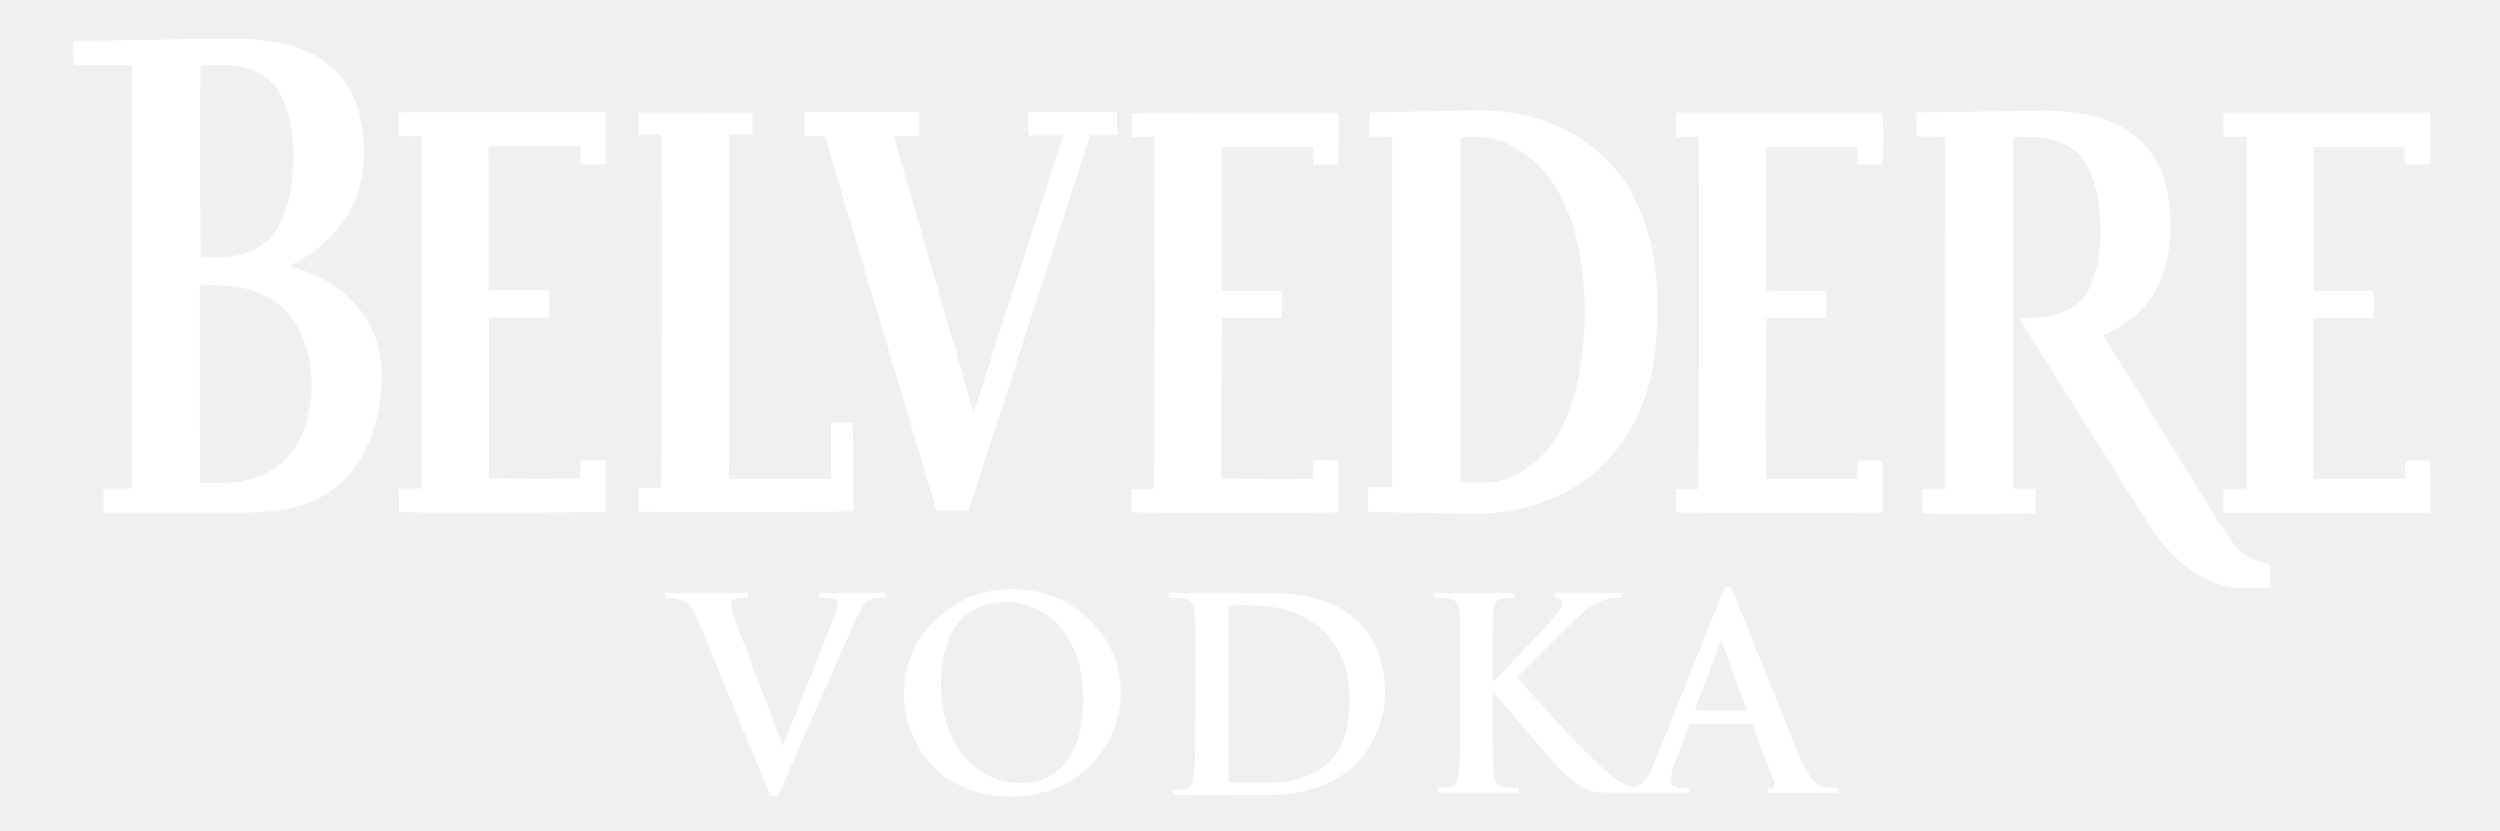
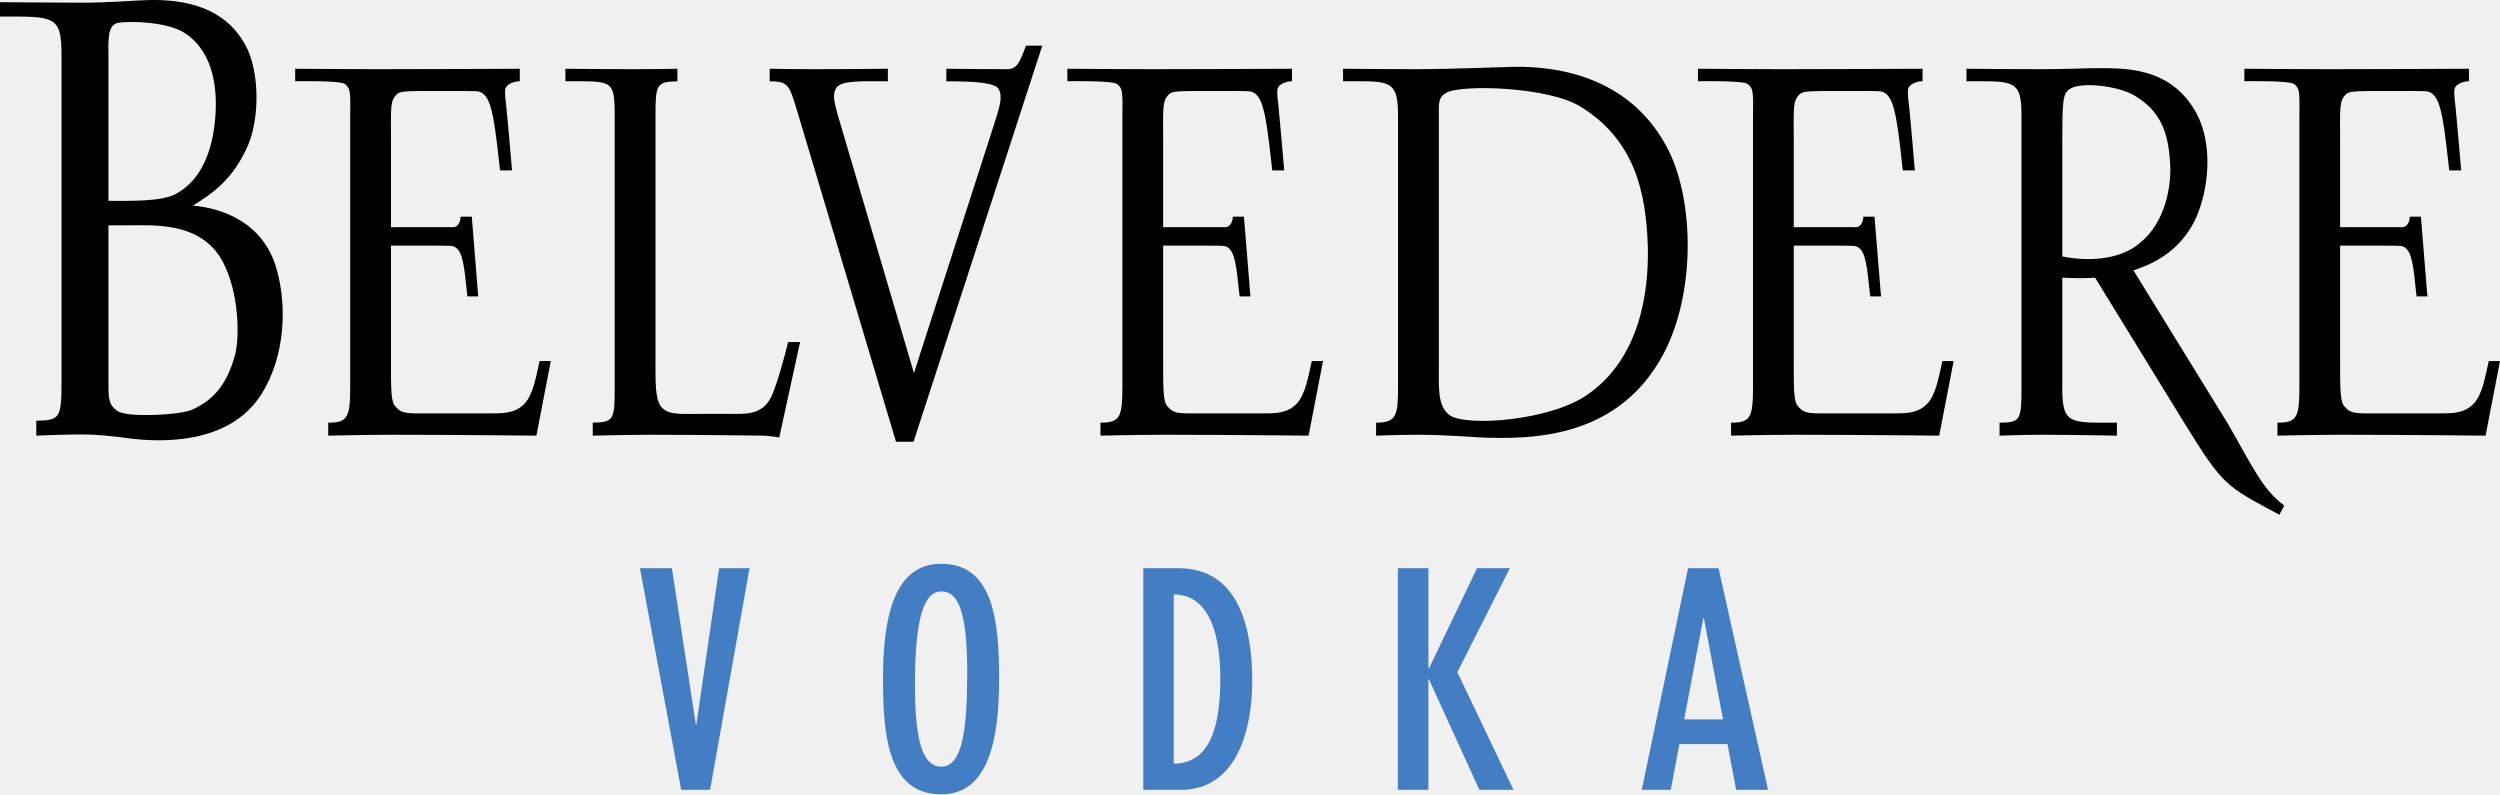
- <svg xmlns="http://www.w3.org/2000/svg" aria-labelledby="logo-title" class="logo" viewBox="0 0 2834.64 941.28">
-   <defs>
-     <style>.cls-1{fill:#fff;}</style>
-   </defs>
-   <g data-name="Belvedere Logo">
-     <path class="cls-1" d="M281,43.92c5.7.63,11.4,1.28,17.1,1.89,16.13,1.72,31.95,4.85,46.93,11.23,33.12,14.11,54.65,38.36,62.77,73.61,6.15,26.67,6.65,53.57.14,80.32a117.16,117.16,0,0,1-24.87,48.15,161.26,161.26,0,0,1-48.67,39.15c-1.67.87-3.31,1.81-5.73,3.14,2.07.73,3.44,1.27,4.83,1.69,16.16,4.94,31.54,11.57,45.46,21.22C400.09,339,416.6,357.41,425.47,382a121.05,121.05,0,0,1,6.85,34.68c1.75,32-3.45,62.79-17.25,91.87-17.69,37.3-47.23,59.49-87.43,68-16.53,3.49-33.27,4.52-50.07,4.57-51.19.14-102.38,0-153.57,0h-6.47V553.92h31.92v-480H84c-1.4-4.08-1.6-21.36-.39-27.22,1-.06,2.06-.18,3.14-.2q60.45-1,120.9-2c2.7,0,5.39-.41,8.09-.62ZM226.67,546.83a6.11,6.11,0,0,0,1.57.53c15,0,30.11,1,45-1.66,32.36-5.74,56.1-22.81,69.29-53.46a133.66,133.66,0,0,0,9.9-38.86c2.52-23.6.1-46.63-8.46-68.81-6.07-15.75-15-29.62-28.69-40a100.79,100.79,0,0,0-42.21-18.51c-14.7-2.9-29.57-2.66-44.44-2.53a9.08,9.08,0,0,0-2,.46Zm.85-472.5c-.93,5-.74,213.34.31,217.27,6.42,0,12.95-.12,19.47,0a94,94,0,0,0,22.39-2.14c21.7-4.77,38.2-16.4,48.21-36.64A122.89,122.89,0,0,0,328,224a215.7,215.7,0,0,0,2.72-74.85,131.09,131.09,0,0,0-10.37-37.26c-8.74-19.09-23.48-30.64-43.78-35.41-16.07-3.78-32.38-2.75-48.66-2.42C227.77,74,227.65,74.23,227.52,74.33Z" />
-     <path class="cls-1" d="M2535.86,666.72c-2.33-.48-4.64-1-7-1.42-21.74-3.81-40.38-13.83-56.74-28.36a190,190,0,0,1-34.72-40.79q-70.5-111.76-140.9-223.6c-2.29-3.64-4.46-7.35-7.15-11.78,2.19-.1,3.82-.27,5.45-.24a128.79,128.79,0,0,0,31.94-2.78c2.8-.64,5.59-1.37,8.32-2.25,16.79-5.4,28.8-16,35.81-32.34a127.64,127.64,0,0,0,9.24-36.59,218.67,218.67,0,0,0-1.74-63.54,122.26,122.26,0,0,0-9.59-30.56c-8.3-17.61-22-28.62-40.63-33.8-14.88-4.12-30-3.29-45.49-3.31V554c8.27.53,16.67-.11,25.35.38v27.37c-3.51,1-119.14,1.46-127.46.5-1-3.42-1.11-22.54-.12-28h25.28c0-133.17-.19-265.8-.39-399.08-10.76-.47-21.23,0-31.94-.29V128a16.71,16.71,0,0,1,2.69-.49q69.81-1.07,139.62-2.08c19.09-.25,38,1.32,56.64,5.8,11.56,2.78,22.73,6.64,33.08,12.54,27.2,15.5,44.64,38.49,51.17,69.11,6.43,30.14,6.42,60.45-1.76,90.27-9.62,35-32.16,59.32-64.78,74.63-1.58.74-3.16,1.46-5,2.29.53,1.07.88,1.93,1.36,2.71q62.22,100.83,124.49,201.6c6,9.64,12.69,18.83,19,28.28,8.82,13.28,21,21.62,36.44,25.52,2.47.63,4.89,1.46,7.9,2.36v26.18Z" />
-     <path class="cls-1" d="M2755.68,581.31c-3,.1-6.06.28-9.1.28H2521.73c-1.13-3.89-1.33-20.87-.38-27H2546l.82-.82c.1-.11.26-.23.28-.37a13.49,13.49,0,0,0,.21-1.89q0-197.18,0-394.34a10.46,10.46,0,0,0-.43-1.8h-25c-1.21-3.78-1.42-21.69-.4-27.32,1.28-.1,2.67-.31,4.06-.31q112.76,0,225.53,0a32.84,32.84,0,0,1,4.69.65v49.9c-.4,2.75-.79,5.5-1.2,8.37H2726.8v-20H2623.29v163h34.28c5.6,0,11.2,0,16.79,0s11.37-.17,16.94.15c.85,9.15.54,27.21-.55,30.92h-33.42c-5.75,0-11.51-.05-17.27,0-5.53.06-11.08-.3-16.84.26V542.86H2727V523c5.57-1.36,23.6-1.23,27.57.05l1.14,8.33Z" />
-     <path class="cls-1" d="M1551.61,552.46h25.78l.61-.65c.1-.12.26-.23.28-.37a11.1,11.1,0,0,0,.24-1.9q0-196.23,0-392.46a11.46,11.46,0,0,0-.43-1.9c-8.42-.64-17,.15-25.75-.45V127.82c1.47-.12,2.85-.29,4.23-.32,36.94-.78,73.89-1.39,110.83-2.35,31.7-.83,62.6,3.21,92.11,15.12,52,21,86.77,58.6,105.27,111.35,6.86,19.56,10.71,39.78,12.71,60.38a419.09,419.09,0,0,1,.73,70c-2,28.39-7.25,56.15-18.47,82.44-23.32,54.67-63.79,90.49-120.38,108.19-24.49,7.66-49.64,10.54-75.28,9.94-36.46-.85-72.92-1.41-109.39-2.11-1,0-1.89-.12-2.8-.19C1550.89,576.78,1550.68,559,1551.61,552.46Zm104.63-5.41c10.89,0,21.3.49,31.64-.11,14.65-.87,27.93-6.36,40.4-13.91,16.73-10.13,28.94-24.48,38.61-41.21,10.08-17.45,16.65-36.24,21.22-55.79a342.75,342.75,0,0,0,8.08-60.26c1.87-36.12-.31-71.91-9.19-107.08-6.11-24.23-15.65-46.94-30.52-67.24-11.27-15.38-25.51-27.1-42.24-36.19-18.22-9.91-37.65-11.16-58-9.51Z" />
-     <path class="cls-1" d="M1385.14,329.67h68.32v30.94h-67.58c-1.07,3.91-1.69,170-.81,181.55,3,1,97.6,1.47,103.69.46v-20a166.59,166.59,0,0,1,28.6-.07v58.2c-4.84,1.17-229.82,1.1-234.25-.08V554.52h25.16c1.09-3.95,1.34-393,.31-399.32h-25.37V128.53c3.29-1,227.08-1.39,234.57-.31.84,19.31-.46,38.71-.3,58.44h-28.56V166.52H1385.14Z" />
-     <path class="cls-1" d="M1900.35,580.73V554.55h25.11c1.12-3.89,1.42-392.55.37-399.33h-25.38V128.58a3.16,3.16,0,0,1,.33-.37,1,1,0,0,1,.4-.26,6.69,6.69,0,0,1,1.4-.22q114.93,0,229.85,0a12,12,0,0,1,1.83.27c1.44,4.74,1.44,47.48,0,58.65h-28.08V166.5H2002.38v163c5.86,0,11.56.1,17.26.12s11.2,0,16.79,0h34.24v31h-67.53c-1,3.62-1.4,177-.46,182.26H2106V523.47c4.39-1.71,23-1.9,28.62-.38v57.69C2129.94,581.94,1904.94,581.91,1900.35,580.73Z" />
-     <path class="cls-1" d="M554.22,329h67.72c1.07,3.7,1.29,25.29.32,31.21H554.44V541.83c2.95.95,97.19,1.48,103.67.44V522.18h28.46v58.11c-3.46,1-227.41,1.38-234.21.27V553.89h25.85V154.74c-8.69-.46-17.25.1-26-.33v-26.2a3.81,3.81,0,0,1,.33-.36c.11-.11.23-.26.36-.28.95-.09,1.91-.23,2.86-.23q114.69,0,229.37,0a6.79,6.79,0,0,1,1.62.5v57.72c-3.59,1.22-20.68,1.52-28.26.54-.66-3.14-.23-6.47-.3-9.75s0-6.66,0-10.62c-34.72-.06-69-.07-103.91.16-1,13.66.14,27.16,0,40.64s0,27.18,0,40.77V329Z" />
-     <path class="cls-1" d="M1104.34,466.2q50.57-156,101.34-312.63h-38.94c-1.14-3.79-1.4-20.11-.52-26.86h100.35v26.54h-30.3q-69.09,213.21-137.94,425.66h-36.55Q998.56,366.72,935.25,154.22H912.33V127.61a3.55,3.55,0,0,1,.34-.33,1,1,0,0,1,.38-.26,6.15,6.15,0,0,1,1.4-.25h125.27a22.52,22.52,0,0,1,2.33.29,265,265,0,0,1,.13,27.07h-28.67q45.06,156.57,89.8,312.08Z" />
-     <path class="cls-1" d="M724.09,580V553h25.29c1.21-4,1.6-391.94.48-400.48H724.12V128.64a5.19,5.19,0,0,1,.41-.41c.12-.1.25-.25.38-.26,1.59-.1,3.18-.26,4.77-.26q61.2,0,122.38.14c.27,0,.55.29,1.09.59v23.85H826.92v7.16q.08,158.57.14,317.14c0,20.14-.34,40.27-.52,60.41,0,1.74,0,3.47,0,5.9,38.64.31,76.91,0,115.74.11V479.18h24.31c1,3.33,1.47,92.1.52,100.51C963.62,580.71,731.8,581.1,724.09,580Z" />
-   </g>
-   <g>
-     <path class="cls-1" d="M754.58,677.42c3.59.27,6.95.32,10.24.82,9.7,1.47,17.52,5.83,22,15,1.39,2.87,2.86,5.71,4.08,8.66q38.75,93.79,77.43,187.61c1.85,4.48,3.73,9,5.57,13.34h7.82c.38-.84.72-1.56,1-2.28q12.07-27.5,24.16-55,30.78-69.89,61.61-139.73a174.23,174.23,0,0,1,9.62-18.43c4.06-6.83,10.58-9.66,18.41-9.66h6.78v-5.3H929.24v4.94c.77.06,1.39.1,2,.16,4.53.4,9.1.55,13.57,1.28,3.93.64,5.42,3.09,5.08,7.11a12.2,12.2,0,0,1-.45,2.83c-1.36,4.24-2.61,8.54-4.25,12.69q-28,70.65-56,141.25c-.46,1.15-.93,2.29-1.54,3.81-.5-1.2-.85-2-1.16-2.81-2.19-5.82-4.36-11.65-6.56-17.47q-23.45-61.87-46.84-123.77a100.69,100.69,0,0,1-4.28-15.16c-1-4.73,1.62-8.12,6.38-9a65.24,65.24,0,0,1,7.15-.61c1.73-.12,3.46-.17,5.22-.26v-4.95h-93Z" />
-     <path class="cls-1" d="M2083.68,899.05c-4.07-.07-8.14-.19-12.21-.19q-32.26,0-64.54,0h-2.31v-5.09l2.15-.35c4.58-.71,6.08-3.23,4.43-7.64-3-8-6-16-9-24l-14.33-38.07c-.34-.89-.7-1.77-1.11-2.8H1915.8c-.32.7-.72,1.46-1,2.26-5.62,14.85-11.33,29.66-16.77,44.57a84.72,84.72,0,0,0-3.62,13.85c-1.33,7.42,2.45,11.62,10,11.69,3.49,0,7,0,10.62,0v5.3a12,12,0,0,1-1.64.23q-47.62-.11-95.24-.26c-12.8-.05-24-4.36-33.93-12.47-11.54-9.39-21.46-20.32-31.15-31.47-18-20.68-35.71-41.57-53.5-62.41-2.3-2.69-4.37-5.58-6.91-8.84-.07,1.24-.14,1.84-.14,2.45,0,25.62,0,51.25.2,76.88a146.61,146.61,0,0,0,1.28,18.12c.81,6,4.1,11.27,12.35,11.68,2.87.15,5.73.45,8.6.57,2.38.09,4.77,0,7.31,0v5.55h-91.93v-5.55c2.55,0,5,.09,7.46,0s4.61-.41,6.9-.69a7.8,7.8,0,0,0,7.07-6c1.27-4.92,2.57-9.95,2.81-15,.67-14.11,1.06-28.24,1.09-42.36.1-41.44,0-82.87-.12-124.31a102.82,102.82,0,0,0-.74-12.41c-1.14-9.24-5.22-13.19-14.58-14.13-4.75-.47-9.56-.48-14.55-.71v-5h90.84v5c-3.31.22-6.63.41-10,.66a27.34,27.34,0,0,0-2.83.46c-5.22.9-8.59,4-9.6,9.08a66.63,66.63,0,0,0-1.38,12.34c-.18,24-.18,48.06-.23,72.09a8.65,8.65,0,0,0,.14,1,2.36,2.36,0,0,0,.69-.32c19.11-20,38.28-39.9,57.26-60,5.58-5.91,10.68-12.3,15.84-18.6a30.65,30.65,0,0,0,4.23-6.92c2.48-5.65,0-9.36-6.16-9.6a8.15,8.15,0,0,1-.9-.15c-.05-.83-.13-1.68-.13-2.53s.08-1.58.13-2.57h75.54a13.47,13.47,0,0,1,.18,1.44c0,1.17,0,2.35,0,4-3.14,0-6.09-.24-9,0-13.42,1.3-24.68,7.56-34.69,16.06-7.53,6.41-14.65,13.33-21.69,20.29-16.76,16.58-33.35,33.32-50,50-1.18,1.18-2.58,2.15-4,3.35,1.32,1.67,2.17,2.89,3.17,4,18.45,20.36,36.7,40.92,55.48,61,12,12.82,24.62,25.08,37.31,37.23a192,192,0,0,0,18.42,14.92c5,3.67,10.41,6.56,16.75,7.22a12.25,12.25,0,0,0,7.76-1.85,29.56,29.56,0,0,0,11.81-13.52c3.67-8,7.07-16.23,10.37-24.45q31.66-79,63.22-158,5.7-14.22,11.34-28.46h7.2c1.78,4.27,3.6,8.51,5.33,12.8Q2000,757.9,2031.94,837.2c4.57,11.31,9.32,22.57,14.66,33.52,2.65,5.44,6.52,10.39,10.39,15.1a19.73,19.73,0,0,0,14.49,7c4.06.25,8.13.31,12.2.46Zm-102.84-93.47c-9.76-26.71-19.42-53.18-29.27-80.12l-30,80.12Z" />
-     <path class="cls-1" d="M1145.89,667.72c38.71.68,70,13.72,94.91,40.8,16.35,17.76,26,38.82,29.15,62.8,7.22,54.76-29,113.65-89.89,127.75-27.5,6.37-54.7,5.51-81.2-4-34.88-12.53-56.72-37.71-67.94-72.57a118.32,118.32,0,0,1-5.8-43.62c1.54-26,11-48.86,28.1-68.44,20-22.93,45.33-36.43,75.35-41.11C1134.94,668.31,1141.43,668.11,1145.89,667.72Zm82.5,124.33c-.22-4.85-.35-9.71-.69-14.55a125,125,0,0,0-9.69-40.69c-6.68-15.64-16.31-29.11-30.29-39-21.9-15.49-46-18.81-71.58-11.45a58.06,58.06,0,0,0-26.55,16.47c-9.57,10.2-15.19,22.5-18.51,35.94-3.84,15.51-4.69,31.25-3.84,47.16a138.78,138.78,0,0,0,6.39,35.36c6.08,18.83,15.82,35.37,31.37,48,17,13.76,36.64,19.6,58.42,18.31a60.51,60.51,0,0,0,40.25-17.78c9.59-9.5,15.35-21.25,19.06-34C1226.87,821.48,1228.42,806.88,1228.39,792.05Z" />
-     <path class="cls-1" d="M754.58,677.42v-4.94h93v4.95c-1.76.09-3.49.14-5.22.26a65.24,65.24,0,0,0-7.15.61c-4.76.89-7.36,4.28-6.38,9a100.69,100.69,0,0,0,4.28,15.16q23.29,61.93,46.84,123.77c2.2,5.82,4.37,11.65,6.56,17.47.31.81.66,1.61,1.16,2.81.61-1.52,1.08-2.66,1.54-3.81q28-70.62,56-141.25c1.64-4.15,2.89-8.45,4.25-12.69a12.2,12.2,0,0,0,.45-2.83c.34-4-1.15-6.47-5.08-7.11-4.47-.73-9-.88-13.57-1.28-.63-.06-1.25-.1-2-.16v-4.94h74.09v5.3h-6.78c-7.83,0-14.35,2.83-18.41,9.66a174.23,174.23,0,0,0-9.62,18.43q-30.93,69.81-61.61,139.73-12.1,27.49-24.16,55c-.32.72-.66,1.44-1,2.28h-7.82c-1.84-4.39-3.72-8.86-5.57-13.34Q829.61,795.7,790.89,701.9c-1.22-2.95-2.69-5.79-4.08-8.66-4.47-9.17-12.29-13.53-22-15C761.53,677.74,758.17,677.69,754.58,677.42Z" />
-     <path class="cls-1" d="M1568.71,763.1c-6.68-40.58-29.35-68.55-68.78-82.08-18.41-6.31-37.59-8.32-56.91-8.48-38.54-.31-77.09-.2-115.63-.26-.69,0-1.38.12-2.13.19v5.28c1.19,0,2.21,0,3.24,0,3.83.14,7.68.09,11.48.5,9.24,1,13.32,4.94,14.43,14a105.22,105.22,0,0,1,.76,12.42c0,49.81.14,99.63-.08,149.44a235.93,235.93,0,0,1-2.31,29.55c-1.12,8.43-4.24,10.79-12.67,11.55-3.39.31-6.8.45-10.23.67v5.46c.65,0,1.19.1,1.73.1,37,0,73.89.13,110.84-.09a158.76,158.76,0,0,0,50.85-8.53c22.74-7.81,42.08-20.36,55.78-40.54C1567.48,825.18,1574,795.17,1568.71,763.1ZM1526,829.65c-7.27,29.28-26.77,46.26-55.17,54-11.42,3.11-23.17,3.72-34.94,3.75-13.19,0-26.38,0-39.57,0h-3.14V686.43c22-.11,43.69-1.13,64.82,5.2,22.94,6.87,42.09,19.1,55.46,39.34,9.43,14.28,14.47,30.16,16,47.1A153.83,153.83,0,0,1,1526,829.65Z" />
-   </g>
+ <svg xmlns="http://www.w3.org/2000/svg" version="1.1" id="Layer_1" x="0px" y="0px" viewBox="0 0 240.342 76.366" style="enable-background:new 0 0 240.342 76.366;" xml:space="preserve">
+   <style type="text/css">
+ 	.st0{fill:#000000;}
+ 	@media (prefers-color-scheme: dark) { .st0 {fill:#FFFFFF;} }
+ 	.st1{fill:#437EC4;}
+ </style>
+   <path class="st0" d="M26.59,25.861c1.018,3.535,0.838,8.388-1.454,12.03  c-3.182,5.016-9.942,4.552-12.417,4.294c0,0-2.341-0.357-4.195-0.408  c-1.766-0.047-5.036,0.104-5.036,0.104v-1.431c2.25-0.053,2.429-0.206,2.429-3.792  V5.383c0-3.94-0.663-3.793-5.917-3.793V0.21c0,0,5.344,0.05,8.035,0.05  c1.994,0,5.04-0.201,5.04-0.201c2.515-0.153,8.082-0.363,10.556,4.354  c1.328,2.453,1.415,7.209,0,10.023c-1.327,2.717-2.915,4-5.082,5.33  C21.466,20.02,25.355,21.456,26.59,25.861 M20.674,11.572  c0.265-2.814-0.047-6.444-2.827-8.341c-1.677-1.177-5.524-1.23-6.537-1.026  c-1.019,0.204-0.885,1.848-0.885,3.178v13.924c2.031,0,5.078,0.098,6.489-0.665  C19.657,17.153,20.449,13.931,20.674,11.572 M10.425,36.658  c0,1.484-0.047,2.255,0.885,2.87c0.928,0.612,5.697,0.405,7.066-0.103  c2.298-0.976,3.532-2.714,4.24-5.377c0.528-2.308,0.176-6.65-1.413-9.26  c-2.165-3.482-6.497-3.128-9.101-3.128h-1.677V36.658z" />
+   <path class="st0" d="M56.985,40.637c1.997-0.044,2.11-0.269,2.11-3.299V11.109  c0-3.521-0.245-3.293-4.738-3.293V6.61c0,0,4.236,0.044,6.586,0.044  c2.11,0,4.181-0.044,4.181-0.044V7.816c-1.994,0.044-2.108,0.269-2.108,3.293  v23.067c0,2.539-0.081,4.41,0.689,5.078c0.732,0.665,1.726,0.532,4.262,0.532  h2.151c1.349,0,3.192,0.227,4.073-1.732c0.461-0.982,1.265-3.834,1.574-5.17  h1.152l-2.001,9.172c-0.341-0.045-1.145-0.175-1.529-0.175  c0,0-6.491-0.085-10.679-0.085c-2.228,0-5.723,0.085-5.723,0.085V40.637z" />
+   <path class="st0" d="M100.202,4.39l-12.375,38.074h-1.689l-9.528-31.888  C75.879,8.167,75.766,7.816,73.998,7.816V6.61c0,0,2.689,0.044,4.415,0.044  c2.309,0,6.945-0.044,6.945-0.044V7.816c-2.266,0-4.559-0.133-4.982,0.668  c-0.386,0.718-0.23,1.288,0.653,4.221l6.835,23.164l7.561-23.469  c0.651-2.045,0.996-2.982,0.615-3.786c-0.309-0.618-1.835-0.798-5.063-0.798V6.61  c0,0,3.947,0.044,5.793,0.044c1.001,0,1.251-0.597,1.86-2.264H100.202z" />
+   <path class="st0" d="M132.291,40.636c2.035,0,2.112-0.762,2.112-3.608V11.108  c0-3.562-0.866-3.293-5.286-3.293V6.609c0,0,4.02,0.044,7.132,0.044  c2.771,0,9.03-0.224,9.03-0.224c4.76-0.13,11.751,1.117,15.211,8.196  c2.379,4.943,2.496,13.627-0.58,19.42c-4.26,7.966-12.29,8.238-17.594,8.01  c0,0-3.528-0.26-5.878-0.26c-1.8,0-4.147,0.086-4.147,0.086V40.636z   M138.327,34.979c0,2.229-0.158,4.052,1.035,4.939  c1.612,1.118,9.64,0.535,13.218-1.957c5.066-3.47,5.95-9.887,5.836-14.25  c-0.158-5.166-1.232-10.286-6.534-13.493c-3.035-1.871-11.445-2.134-12.862-1.291  c-0.774,0.449-0.693,1.025-0.693,2.181V34.979z" />
+   <path class="st0" d="M172.464,23.608c2.563,0,5.628-0.003,5.833,0.035  c0.903,0.19,1.131,1.242,1.395,3.932l0.11,0.919h1.033l-0.627-7.667h-1.07  c0,0.52-0.272,1.013-0.712,1.013c-0.829,0-2.437-0.014-5.962,0l-0.018-0.002  v-8.099c0-3.479-0.117-4.053,0.614-4.724c0.304-0.269,1.192-0.269,3.728-0.269  c2.838,0,3.843,0,4.07,0.048c1.158,0.271,1.462,2.072,1.959,6.57l0.115,1.02  h1.154c0,0-0.42-4.969-0.573-6.388c-0.082-0.579-0.117-1.069-0.082-1.383  c0.039-0.49,0.821-0.804,1.397-0.804V6.609c0,0-8.462,0.044-13.572,0.044  c-2.689,0-8.02-0.044-8.02-0.044v1.2c0.154,0,4.369-0.085,4.794,0.275  c0.614,0.485,0.5,0.981,0.5,3.515v25.428c0,3.072-0.192,3.609-2.112,3.609v1.245  c0,0,3.766-0.086,6.223-0.086c5.378,0,13.788,0.086,13.788,0.086l1.386-7.168  h-1.079c-0.463,2.137-0.576,2.539-0.958,3.384  c-0.965,1.916-2.961,1.599-4.108,1.647h-4.922c-2.802,0-3.226,0.091-3.879-0.665  c-0.463-0.494-0.423-1.744-0.423-5.123V23.599L172.464,23.608z" />
+   <path class="st0" d="M224.993,23.608c2.558,0,5.622-0.003,5.832,0.035  c0.9,0.19,1.13,1.242,1.393,3.932l0.104,0.919h1.039l-0.624-7.667h-1.068  c0,0.52-0.283,1.013-0.716,1.013c-0.829,0-2.437-0.014-5.96,0l-0.022-0.002v-8.099  c0-3.479-0.111-4.053,0.619-4.724c0.304-0.269,1.19-0.269,3.723-0.269  c2.843,0,3.842,0,4.074,0.048c1.155,0.271,1.458,2.072,1.959,6.57l0.115,1.02  h1.15c0,0-0.423-4.969-0.574-6.388c-0.077-0.579-0.113-1.069-0.077-1.383  c0.04-0.49,0.821-0.804,1.399-0.804V6.609c0,0-8.469,0.044-13.578,0.044  c-2.684,0-8.016-0.044-8.016-0.044v1.2c0.154,0,4.37-0.085,4.79,0.275  c0.615,0.485,0.502,0.981,0.502,3.515v25.428c0,3.072-0.195,3.609-2.11,3.609  v1.245c0,0,3.758-0.086,6.22-0.086c5.374,0,13.788,0.086,13.788,0.086l1.387-7.168  h-1.081c-0.457,2.137-0.574,2.539-0.957,3.384  c-0.962,1.916-2.958,1.599-4.113,1.647h-4.915c-2.805,0-3.228,0.091-3.882-0.665  c-0.454-0.494-0.423-1.744-0.423-5.123V23.599L224.993,23.608z" />
+   <path class="st0" d="M111.84,23.608c2.558,0,5.629-0.003,5.832,0.035  c0.9,0.19,1.13,1.242,1.398,3.932l0.103,0.919h1.039l-0.623-7.667h-1.073  c0,0.52-0.275,1.013-0.716,1.013c-0.832,0-2.432-0.014-5.96,0l-0.019-0.002v-8.099  c0-3.479-0.111-4.053,0.616-4.724c0.304-0.269,1.19-0.269,3.727-0.269  c2.844,0,3.843,0,4.07,0.048c1.155,0.271,1.458,2.072,1.963,6.57l0.111,1.02  h1.153c0,0-0.423-4.969-0.572-6.388c-0.081-0.579-0.116-1.069-0.081-1.383  c0.039-0.49,0.824-0.804,1.401-0.804V6.609c0,0-8.472,0.044-13.576,0.044  c-2.689,0-8.021-0.044-8.021-0.044v1.2c0.154,0,4.37-0.085,4.793,0.275  c0.612,0.485,0.499,0.981,0.499,3.515v25.428c0,3.072-0.195,3.609-2.11,3.609  v1.245c0,0,3.761-0.086,6.225-0.086c5.376,0,13.786,0.086,13.786,0.086  l1.384-7.168h-1.077c-0.461,2.137-0.578,2.539-0.962,3.384  c-0.956,1.916-2.953,1.599-4.109,1.647h-4.915c-2.808,0-3.223,0.091-3.878-0.665  c-0.461-0.494-0.427-1.744-0.427-5.123V23.599L111.84,23.608z" />
+   <path class="st0" d="M37.604,23.608c2.558,0,5.628-0.003,5.832,0.035  c0.903,0.19,1.13,1.242,1.395,3.932l0.103,0.919h1.039l-0.617-7.667h-1.078  c0,0.52-0.273,1.013-0.712,1.013c-0.831,0-2.434-0.014-5.962,0l-0.015-0.002v-8.099  c0-3.479-0.117-4.053,0.611-4.724c0.307-0.269,1.192-0.269,3.728-0.269  c2.841,0,3.843,0,4.07,0.048c1.153,0.271,1.462,2.072,1.962,6.57l0.11,1.02  h1.155c0,0-0.423-4.969-0.577-6.388c-0.077-0.579-0.112-1.069-0.077-1.383  c0.037-0.49,0.824-0.804,1.4-0.804V6.609c0,0-8.466,0.044-13.574,0.044  c-2.69,0-8.018-0.044-8.018-0.044v1.2c0.151,0,4.369-0.085,4.79,0.275  c0.615,0.485,0.499,0.981,0.499,3.515v25.428c0,3.072-0.193,3.609-2.113,3.609  v1.245c0,0,3.763-0.086,6.225-0.086c5.373,0,13.787,0.086,13.787,0.086  l1.385-7.168h-1.076c-0.459,2.137-0.578,2.539-0.962,3.384  c-0.958,1.916-2.954,1.599-4.109,1.647h-4.916c-2.806,0-3.224,0.091-3.877-0.665  c-0.463-0.494-0.423-1.744-0.423-5.123V23.599L37.604,23.608z" />
+   <path class="st0" d="M199.644,26.741l-1.382-0.044v10.641c0,3.52,0.797,3.295,5.251,3.295  v1.248c0,0-4.753-0.086-7.135-0.086c-1.613,0-4.147,0.086-4.147,0.086v-1.248  c1.996,0,2.11-0.263,2.11-3.295V11.108c0-3.52-0.796-3.293-5.289-3.293V6.609  c0,0,4.756,0.045,7.095,0.045c1.846,0,4.724-0.092,4.724-0.092  c2.961,0,7.763-0.396,10.336,4.413c1.536,2.941,1.19,7.265-0.194,10.197  c-1.34,2.717-3.615,4.097-5.914,4.813l9.067,14.725  c2.35,4.076,3.374,6.403,5.432,7.886l-0.462,0.89  c-5.186-2.764-5.409-2.805-9.055-8.681l-8.664-14.108  C200.838,26.741,200.101,26.741,199.644,26.741 M208.634,15.787  c-0.154-2.808-0.77-5.031-3.417-6.591c-1.538-0.937-5.151-1.381-6.262-0.627  c-0.654,0.446-0.693,1.292-0.693,4.989v11.093c2.301,0.485,5.455,0.396,7.41-1.25  C208.21,21.397,208.752,17.833,208.634,15.787" />
+   <polygon class="st1" points="69.132,54.627 66.951,69.625 66.893,69.625 64.593,54.627   61.522,54.627 65.486,75.932 68.266,75.932 72.057,54.627 " />
+   <path class="st1" d="M90.483,54.198c5.048,0,5.569,5.58,5.569,11.084  c0,5.873-1.035,11.084-5.569,11.084c-5.079,0-5.597-5.586-5.597-11.084  C84.886,59.403,85.921,54.198,90.483,54.198 M90.483,73.703  c2.068,0,2.501-3.647,2.501-9.083c0-6.459-1.094-7.762-2.501-7.762  c-1.519,0-2.524,2.143-2.524,8.888C87.959,70.056,88.359,73.703,90.483,73.703" />
+   <path class="st1" d="M109.913,54.627h3.384c5.566,0,7.09,5.297,7.09,10.827  c0,4.546-1.404,10.478-6.862,10.478h-3.612V54.627z M112.839,73.411  c3.498,0,4.478-3.58,4.478-8.155c0-5.267-1.55-8.108-4.478-8.108V73.411z" />
+   <polygon class="st1" points="141.995,54.627 137.374,64.266 137.322,64.266 137.322,54.627   134.385,54.627 134.385,75.932 137.322,75.932 137.322,65.306 137.374,65.306   142.223,75.932 145.501,75.932 140.102,64.62 145.152,54.627 " />
+   <path class="st1" d="M162.285,54.627l-4.451,21.305h2.786l0.833-4.401h4.62l0.835,4.401  h3.067l-4.759-21.305H162.285z M163.75,59.433h0.055l1.838,9.725h-3.732  L163.75,59.433z" />
</svg>
